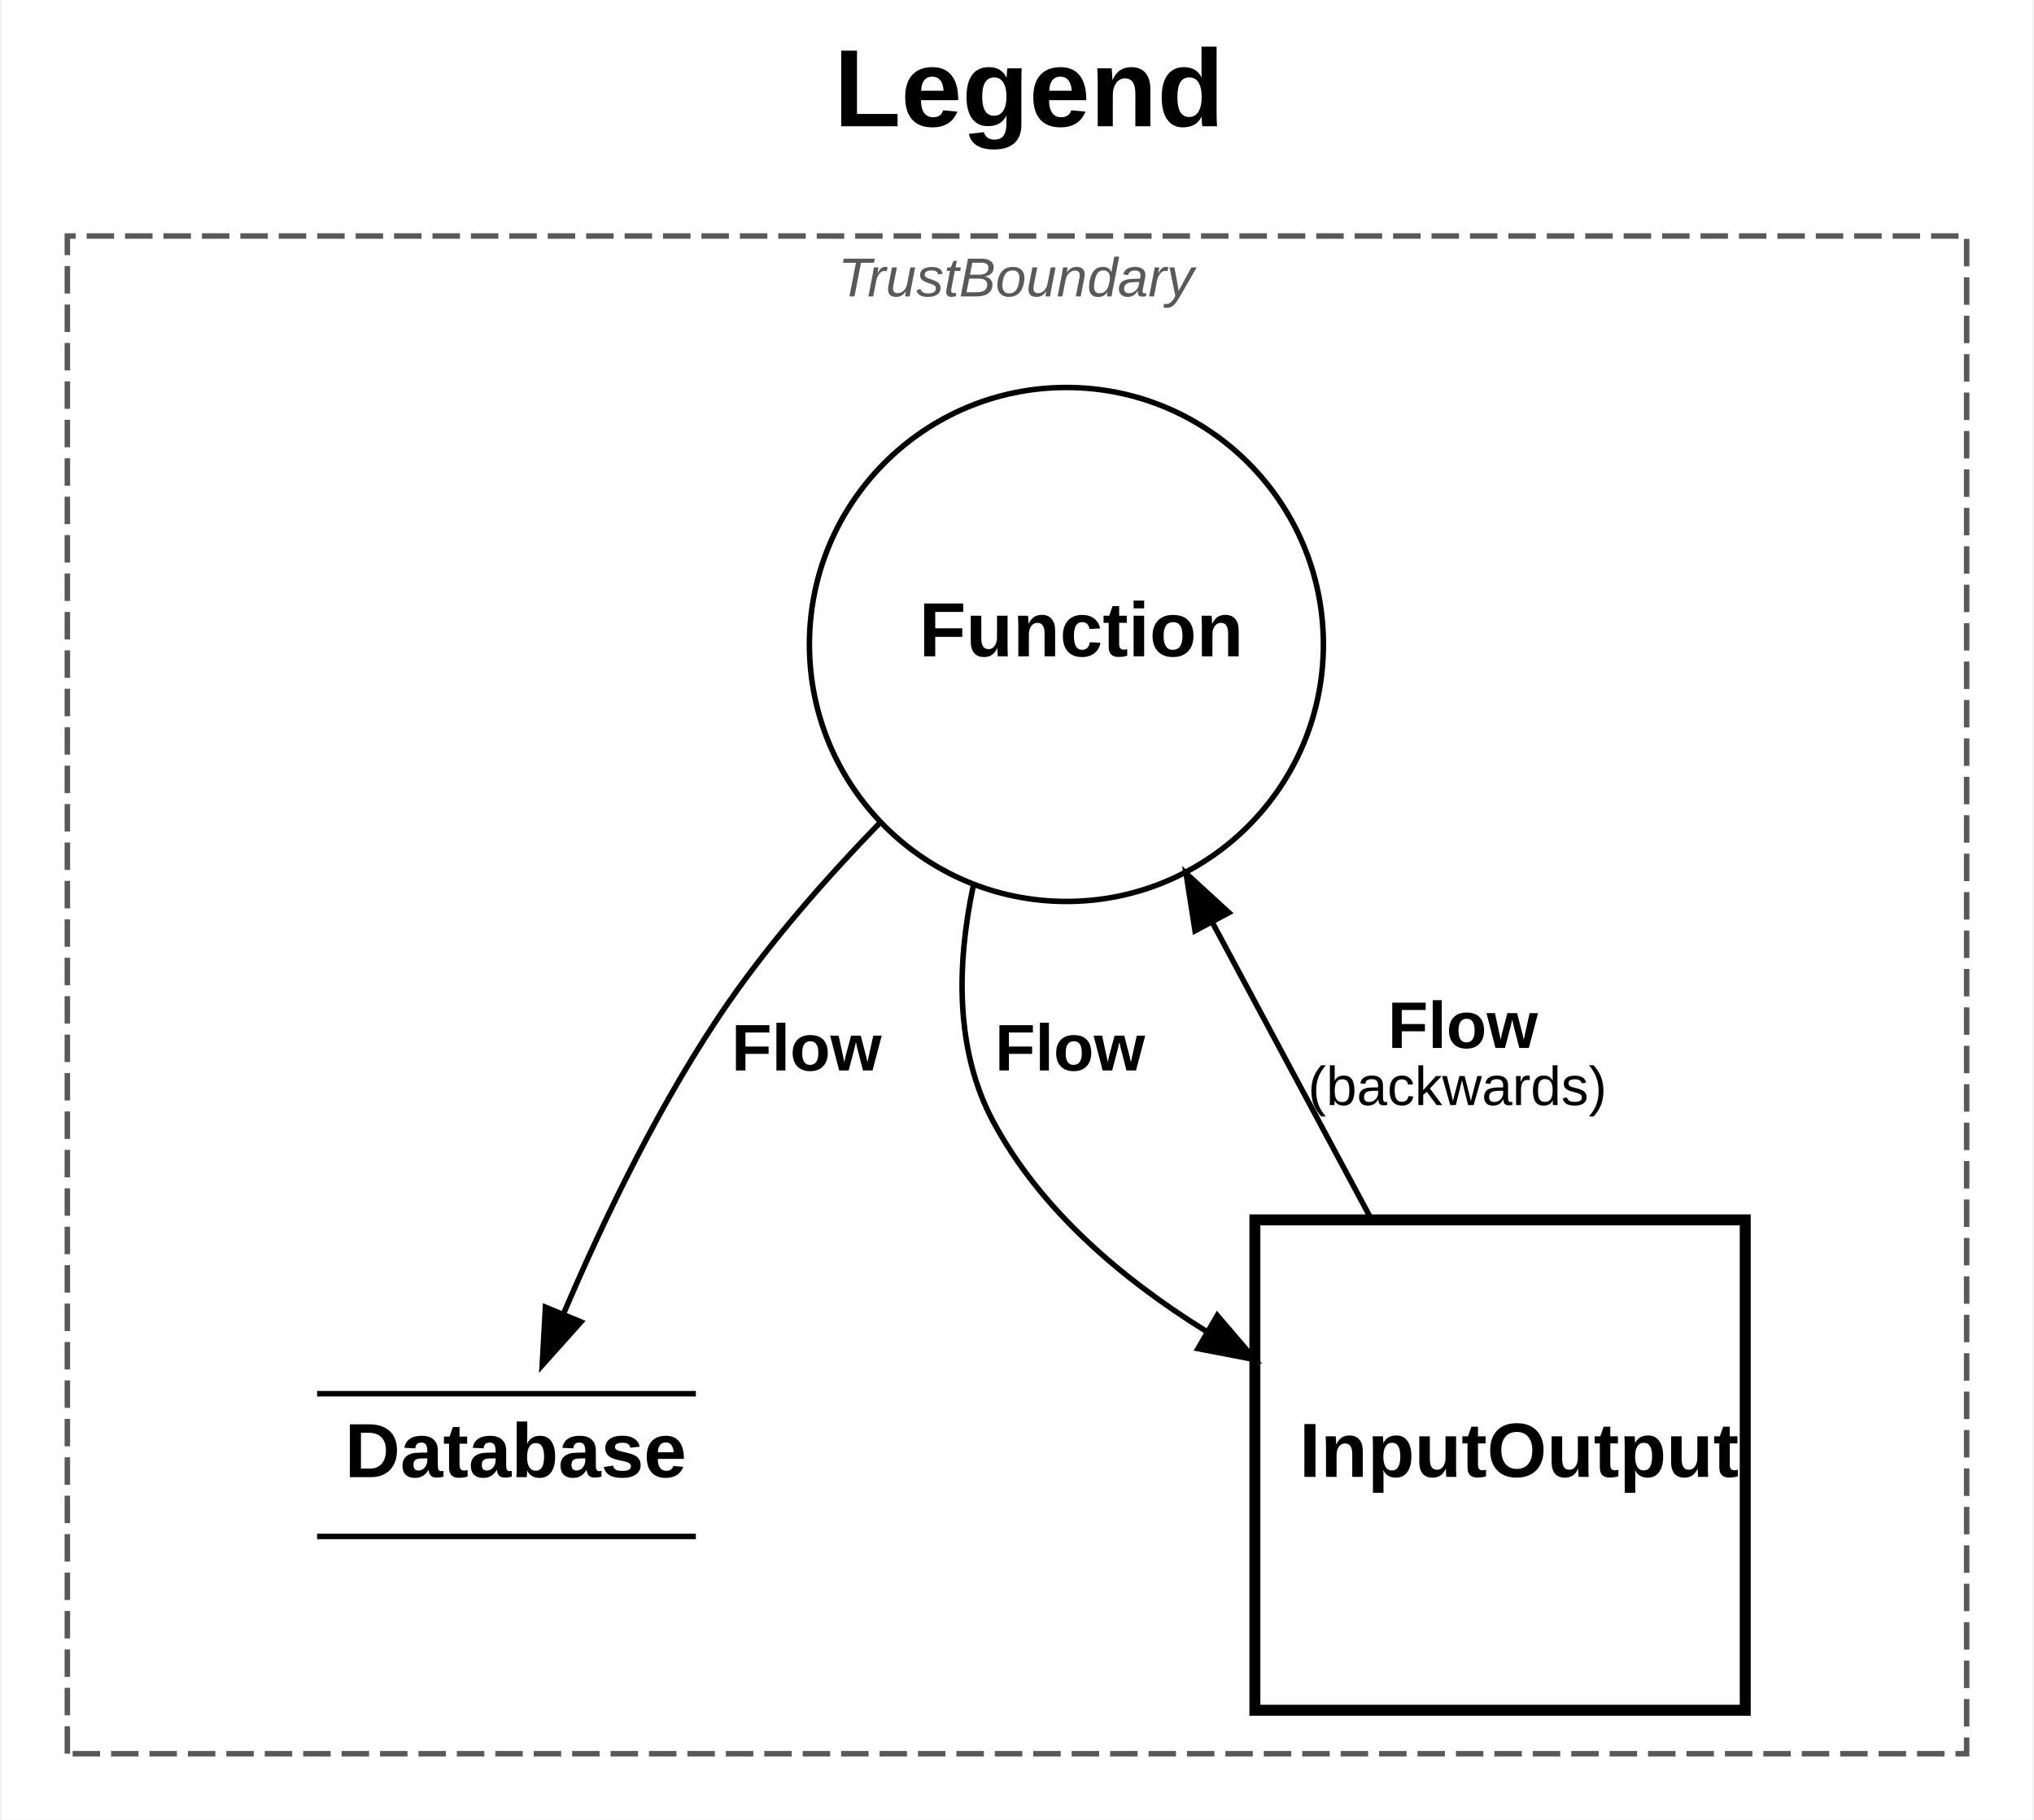
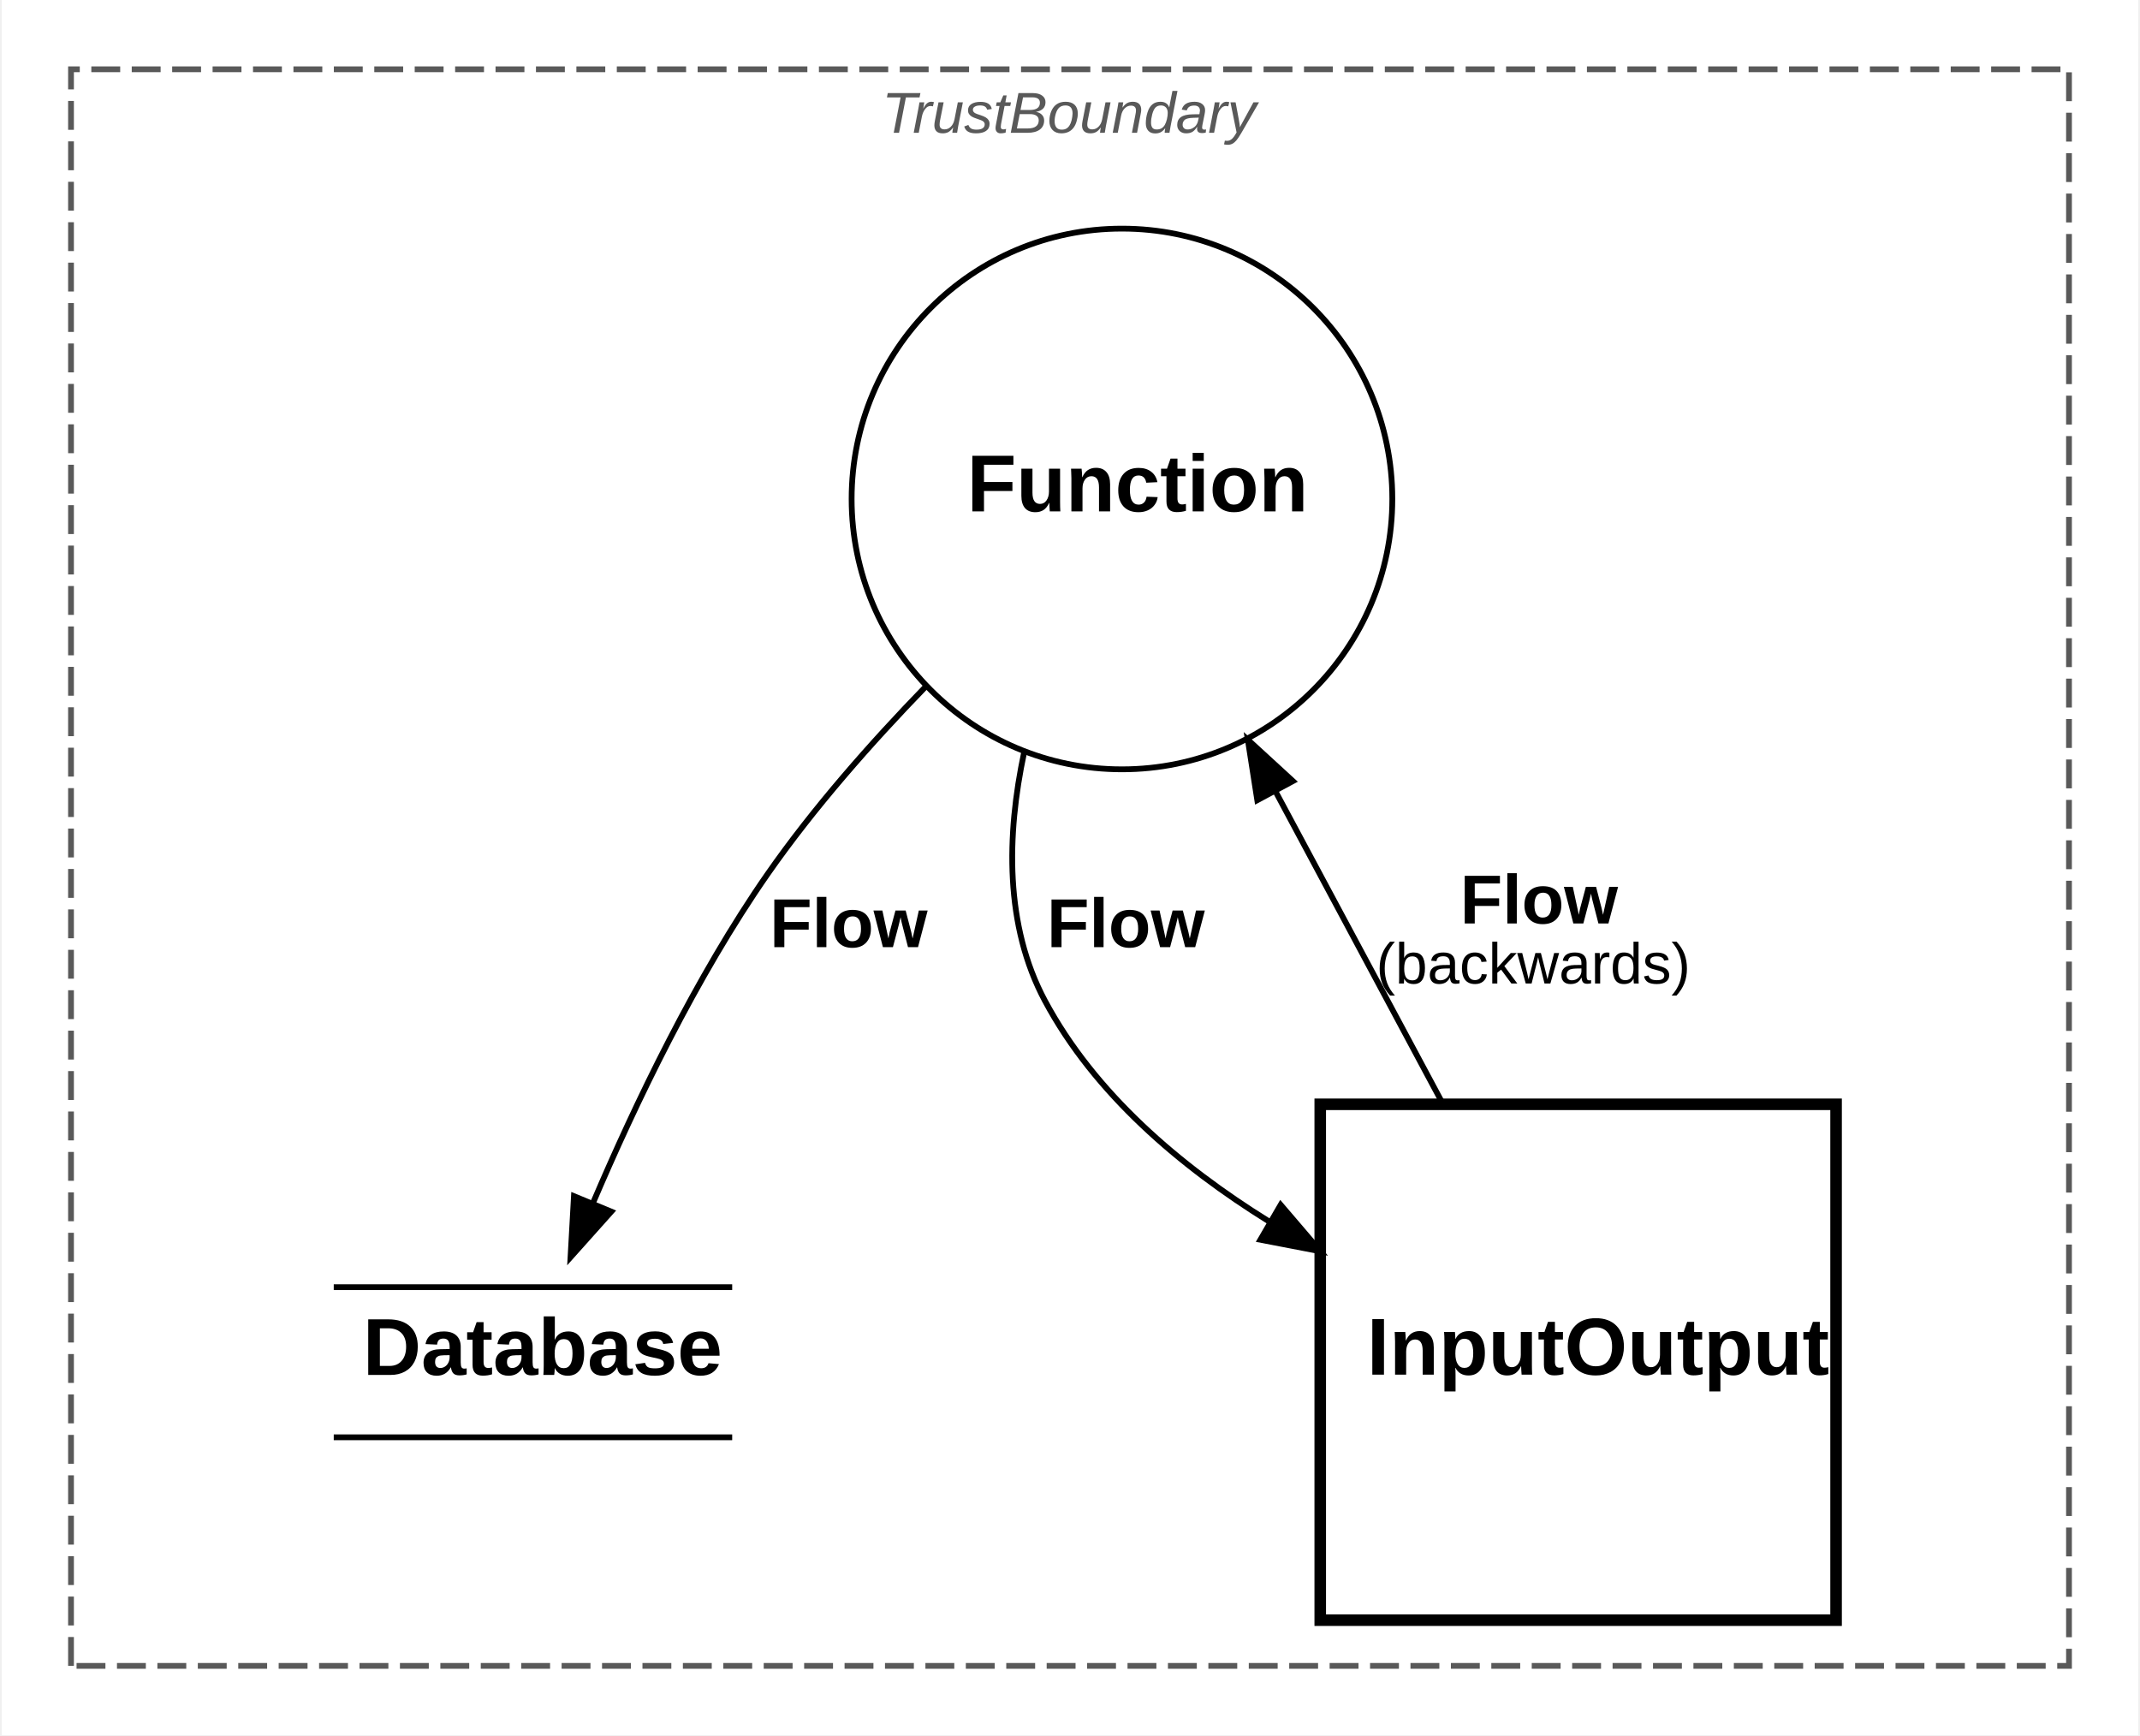
- <svg xmlns="http://www.w3.org/2000/svg" width="370pt" height="331pt" viewBox="0.00 0.00 370.00 331.48">
-   <g id="graph0" class="graph" transform="scale(1 1) rotate(0) translate(4 327.479)">
-     <polygon fill="white" stroke="none" points="-4,4 -4,-327.479 366,-327.479 366,4 -4,4" />
-     <text text-anchor="start" x="147.631" y="-304.479" font-family="Arial" font-weight="bold" font-size="20.00">Legend</text>
+ <svg xmlns="http://www.w3.org/2000/svg" width="370pt" height="300pt" viewBox="0.00 0.00 370.00 300.48">
+   <g id="graph0" class="graph" transform="scale(1 1) rotate(0) translate(4 296.481)">
+     <polygon fill="white" stroke="none" points="-4,4 -4,-296.481 366,-296.481 366,4 -4,4" />
    <g id="clust1" class="cluster">
      <polygon fill="none" stroke="#595959" stroke-dasharray="5,2" points="8,-8 8,-284.481 354,-284.481 354,-8 8,-8" />
      <text text-anchor="start" x="148.393" y="-273.481" font-family="Arial" font-style="italic" font-size="10.00" fill="#595959">TrustBoundary</text>
    </g>
    <g id="node1" class="node">
      <ellipse fill="none" stroke="black" cx="190" cy="-210.074" rx="46.817" ry="46.817" />
      <text text-anchor="start" x="163.152" y="-207.923" font-family="Arial" font-weight="bold" font-size="14.00">Function</text>
    </g>
    <g id="node2" class="node">
      <text text-anchor="start" x="58.535" y="-58.383" font-family="Arial" font-weight="bold" font-size="14.00">Database</text>
      <polyline fill="none" stroke="black" points="53.5,-47.583 122.5,-47.583 " />
      <polyline fill="none" stroke="black" points="122.5,-73.582 53.5,-73.582 " />
    </g>
    <g id="edge3" class="edge">
      <path fill="none" stroke="black" d="M156.061,-177.629C146.51,-167.788 136.58,-156.519 128.664,-145.165 116.243,-127.349 105.643,-105.165 98.382,-88.129" />
      <polygon fill="black" stroke="black" points="101.565,-86.665 94.505,-78.766 95.097,-89.344 101.565,-86.665" />
      <text text-anchor="start" x="129" y="-132.464" font-family="Arial" font-weight="bold" font-size="12.00">Flow</text>
    </g>
    <g id="node3" class="node">
      <polygon fill="none" stroke="black" stroke-width="2" points="313.665,-105.248 224.335,-105.248 224.335,-15.917 313.665,-15.917 313.665,-105.248" />
      <text text-anchor="start" x="232.417" y="-58.432" font-family="Arial" font-weight="bold" font-size="14.00">InputOutput</text>
    </g>
    <g id="edge1" class="edge">
      <path fill="none" stroke="black" d="M173.056,-166.198C170.005,-151.853 169.686,-136.207 176.664,-123.165 185.251,-107.116 200.073,-94.527 215.359,-85.028" />
      <polygon fill="black" stroke="black" points="217.483,-87.842 224.369,-79.79 213.965,-81.79 217.483,-87.842" />
      <text text-anchor="start" x="177" y="-132.464" font-family="Arial" font-weight="bold" font-size="12.00">Flow</text>
    </g>
    <g id="edge2" class="edge">
      <path fill="none" stroke="black" d="M216.6,-159.412C226.002,-141.858 236.5,-122.259 245.616,-105.241" />
      <polygon fill="black" stroke="black" points="213.433,-157.913 211.796,-168.381 219.603,-161.218 213.433,-157.913" />
      <text text-anchor="start" x="248.561" y="-136.565" font-family="Arial" font-weight="bold" font-size="12.00">Flow</text>
      <text text-anchor="start" x="234" y="-126.165" font-family="Arial" font-size="10.00">(backwards)</text>
    </g>
  </g>
</svg>
